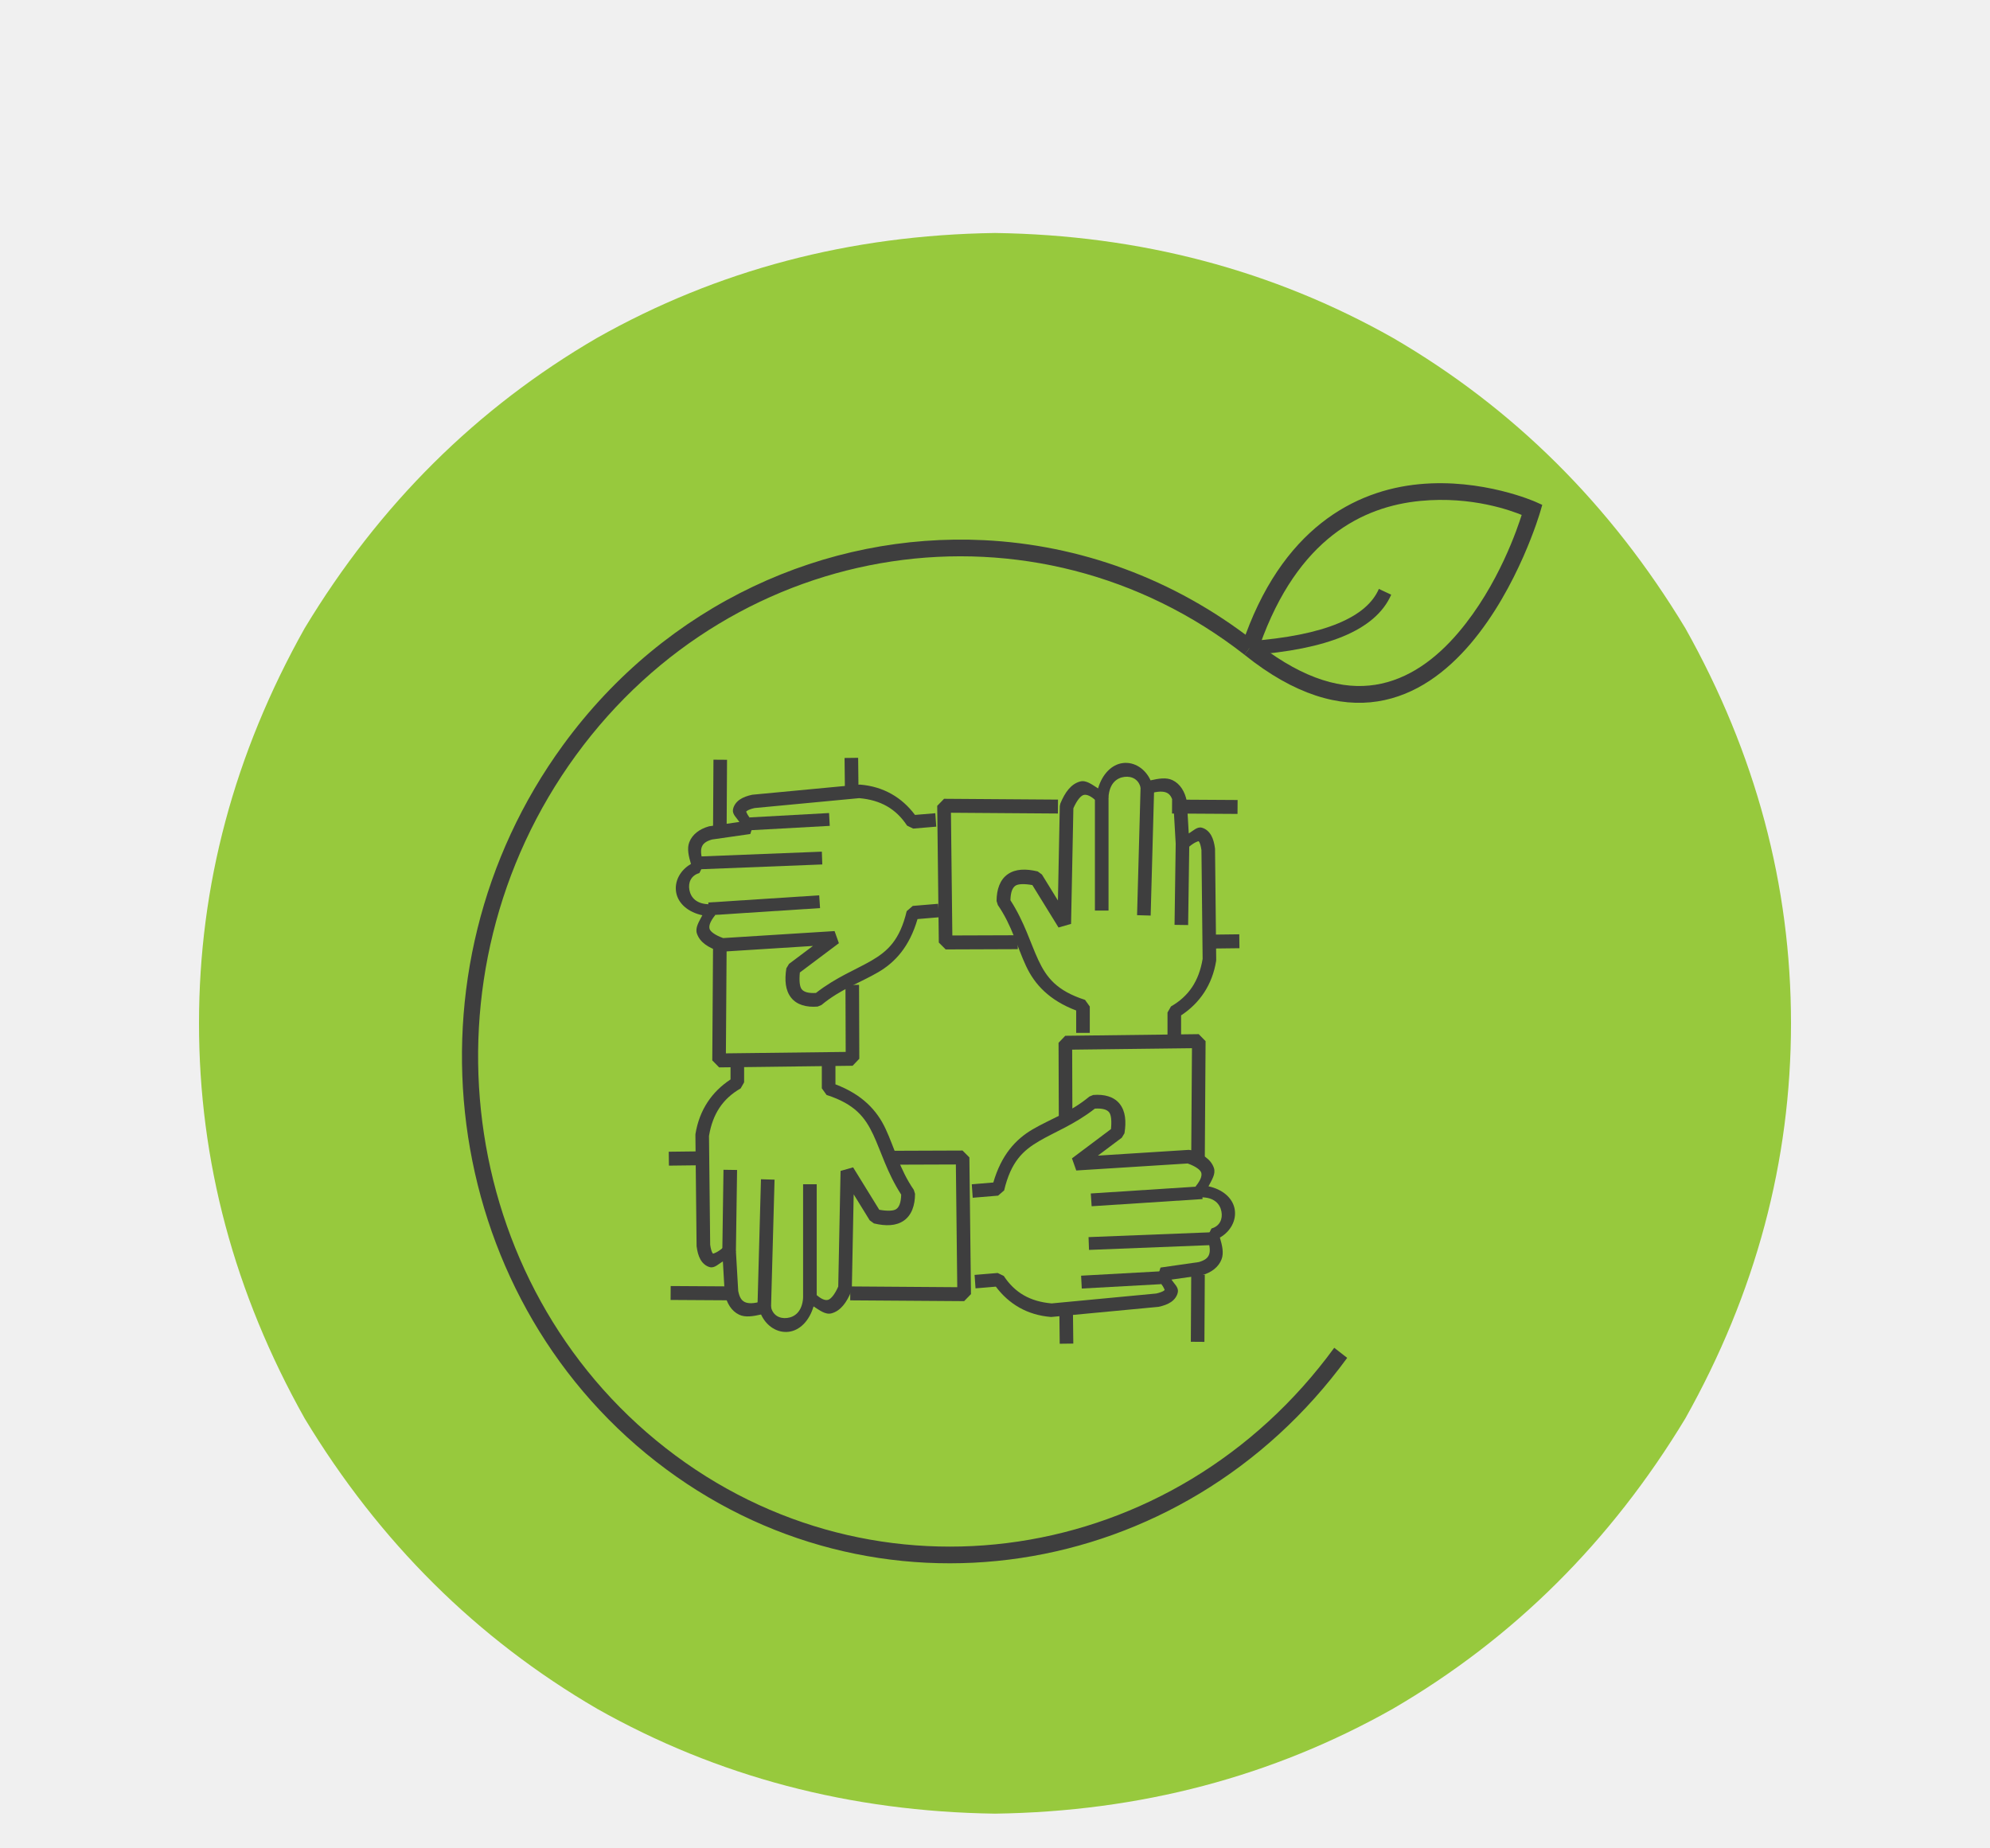
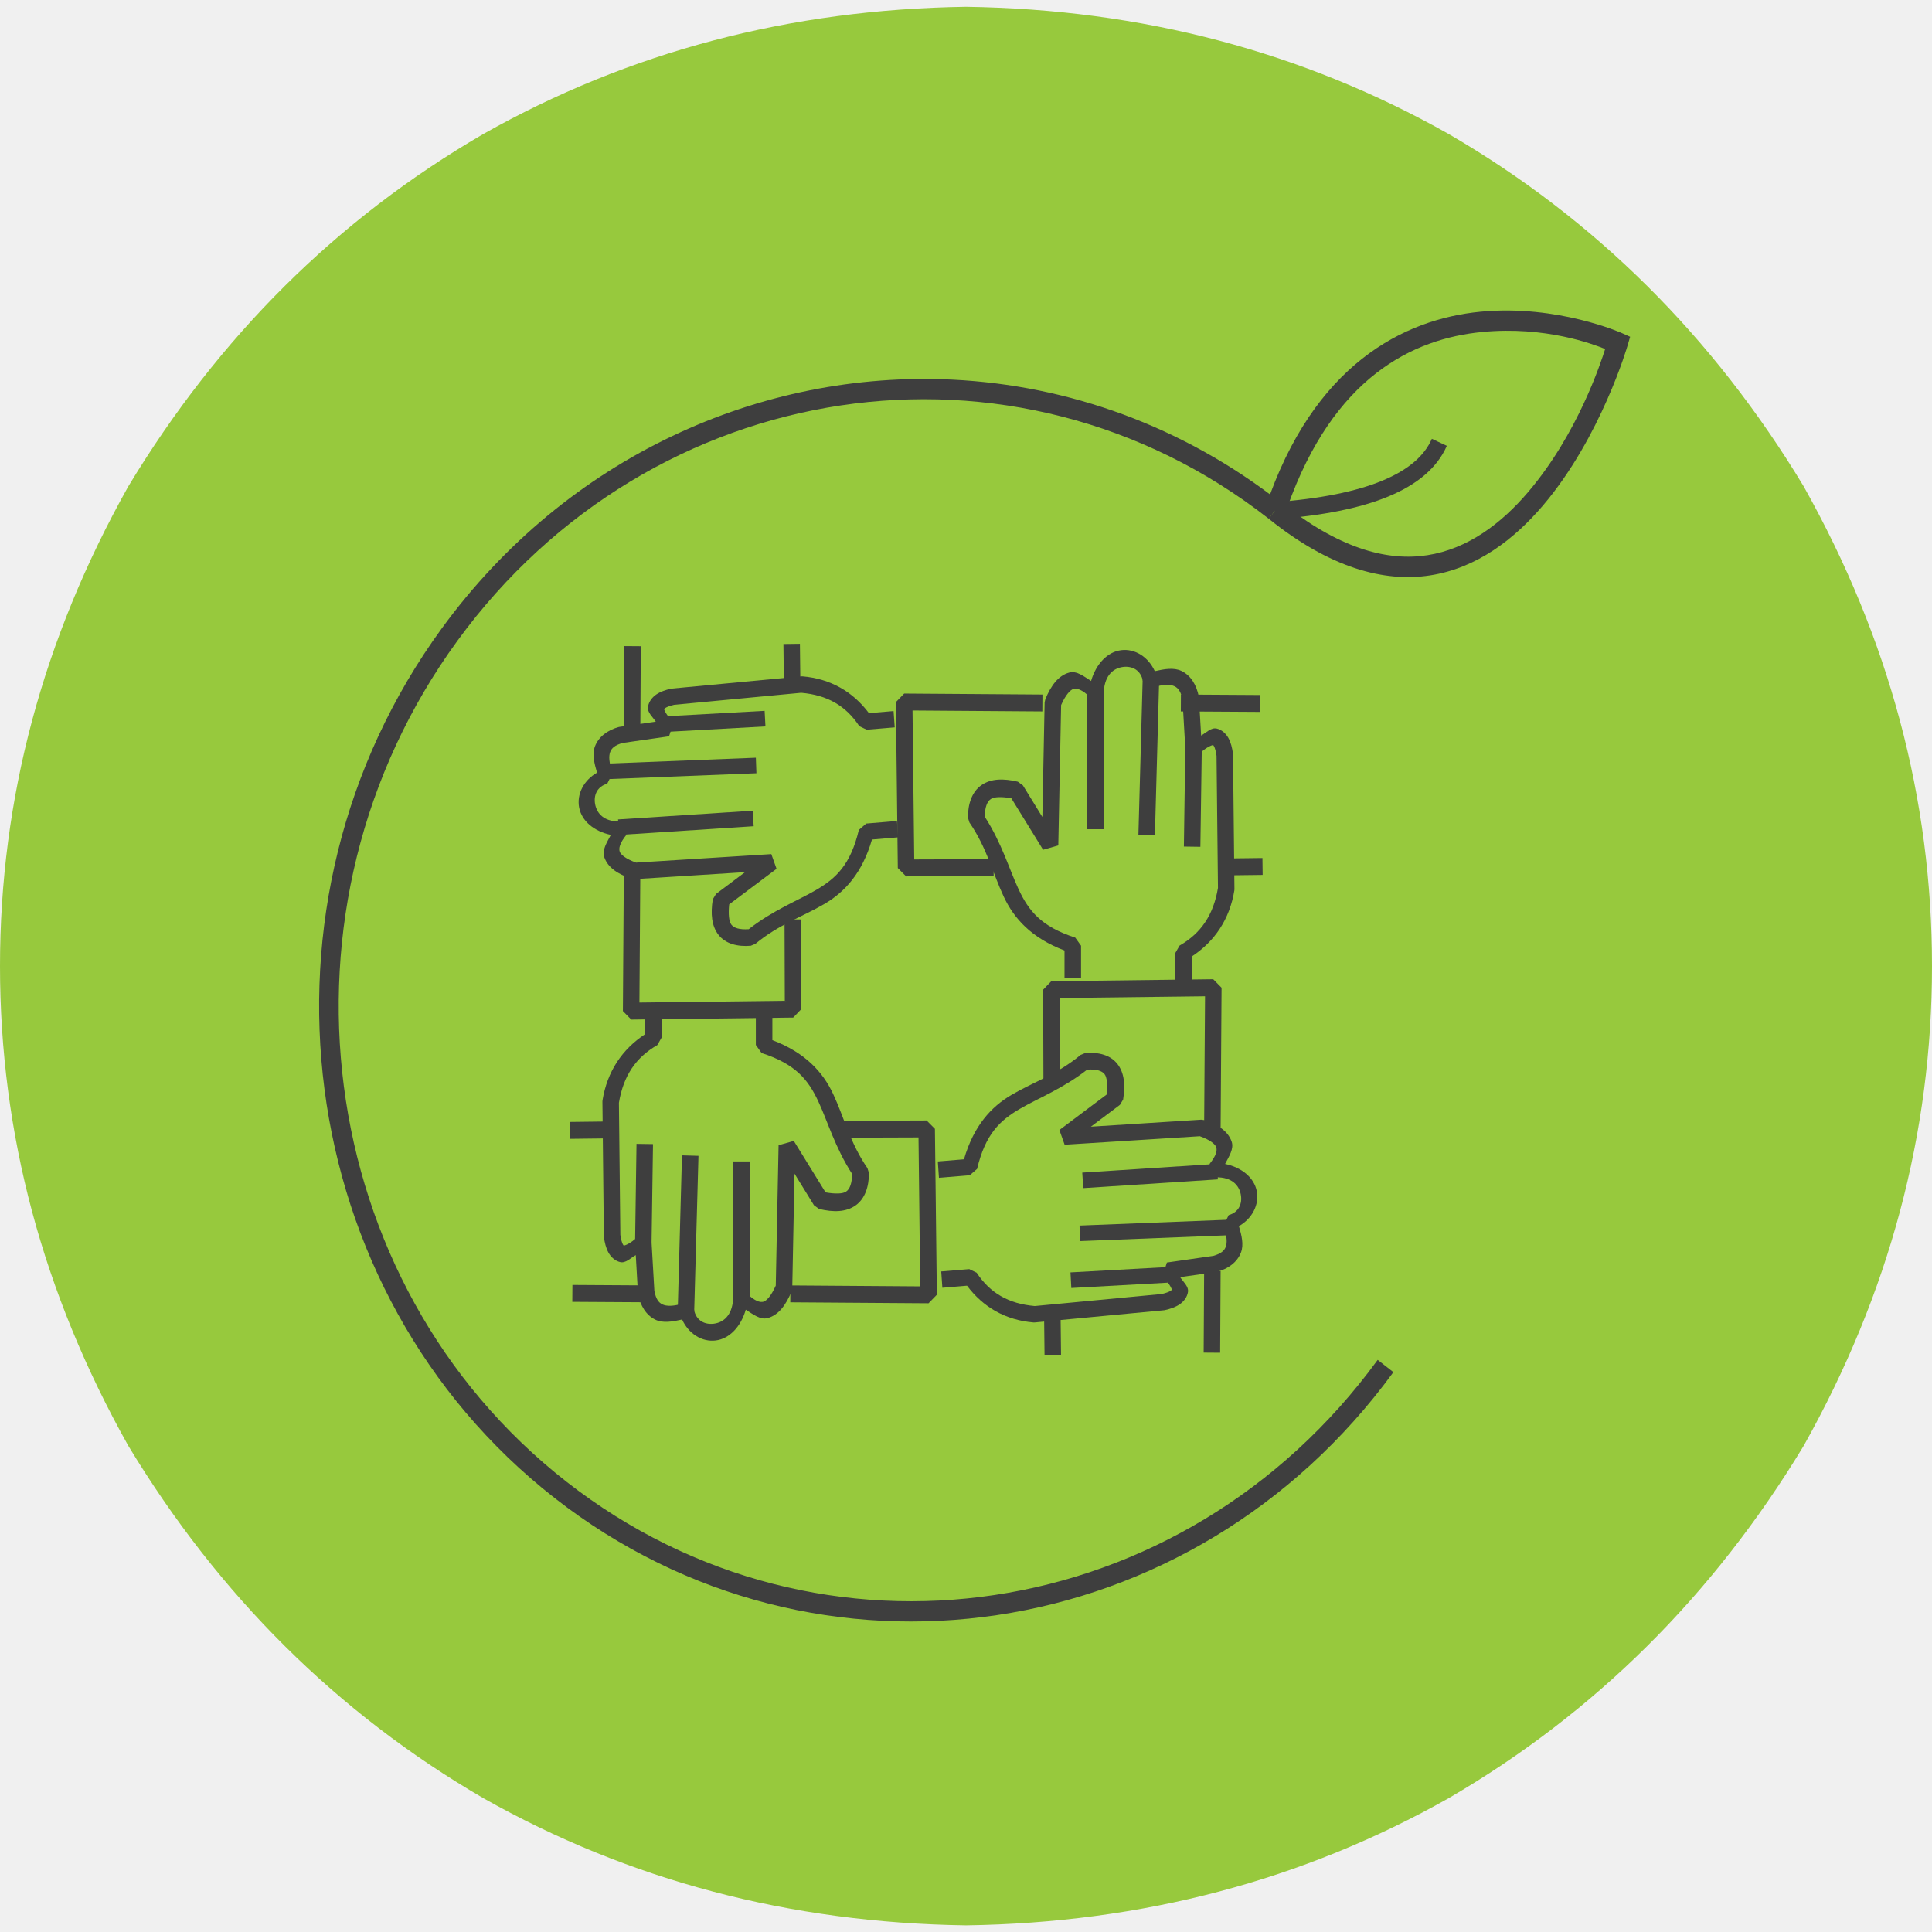
- <svg xmlns="http://www.w3.org/2000/svg" width="140" height="130" viewBox="0 0 140 130" fill="none">
+ <svg xmlns="http://www.w3.org/2000/svg" width="112" height="112" viewBox="14 16 112 112" fill="none">
  <path d="M70 127.615C80.204 127.471 89.538 125.01 98 120.231C106.462 115.299 113.317 108.491 118.564 99.81C123.521 90.974 126 81.706 126 72.005C126 62.304 123.521 53.035 118.564 44.2C113.317 35.508 106.462 28.701 98 23.778C89.538 19 80.204 16.538 70 16.394C59.796 16.538 50.462 19 42 23.778C33.538 28.701 26.683 35.508 21.436 44.2C16.479 53.035 14 62.304 14 72.005C14 81.706 16.479 90.974 21.436 99.81C26.683 108.491 33.538 115.299 42 120.231C50.462 125.01 59.796 127.471 70 127.615Z" fill="#97C93D" />
  <g clip-path="url(#clip0_2002_25)">
    <path d="M69.23 38.009C58.109 37.46 46.877 42.47 39.614 52.423C27.994 68.349 30.914 90.929 46.144 102.834C61.374 114.74 83.156 111.471 94.776 95.545L93.866 94.834C82.614 110.255 61.565 113.409 46.833 101.892C32.101 90.375 29.273 68.556 40.525 53.135C51.777 37.714 72.826 34.56 87.558 46.077L88.245 45.134C82.534 40.67 75.903 38.338 69.23 38.009Z" fill-rule="evenodd" clip-rule="evenodd" fill="#3E3E3E" />
    <path d="M99.834 34.07C95.37 34.498 90.13 37.137 87.363 45.413L87.902 45.607L87.552 46.073C91.089 48.917 94.233 49.773 96.922 49.352C99.612 48.931 101.78 47.264 103.461 45.286C106.822 41.33 108.353 36.03 108.353 36.03L108.5 35.524L108.032 35.314C108.032 35.314 104.298 33.642 99.834 34.07ZM99.938 35.245C103.591 34.895 106.366 35.955 107.053 36.232C106.803 37.023 105.46 41.144 102.604 44.505C101.035 46.352 99.089 47.819 96.751 48.184C94.505 48.536 91.823 47.855 88.63 45.402C91.306 37.862 95.888 35.633 99.938 35.245Z" fill-rule="evenodd" clip-rule="evenodd" fill="#3E3E3E" />
    <path d="M97.006 41.439C96.582 42.414 95.662 43.231 94.143 43.862C92.624 44.493 90.527 44.919 87.868 45.114L87.935 46.097C90.655 45.897 92.837 45.466 94.498 44.776C96.158 44.086 97.319 43.118 97.874 41.845L97.006 41.439Z" fill-rule="evenodd" clip-rule="evenodd" fill="#3E3E3E" />
    <path d="M78.996 53.691C78.201 53.789 77.54 54.484 77.251 55.476C76.833 55.213 76.417 54.871 75.984 54.99C75.351 55.163 74.926 55.743 74.597 56.54L74.558 56.721L74.427 63.362L73.3 61.532L73.004 61.316C72.168 61.118 71.446 61.132 70.897 61.514C70.349 61.895 70.111 62.59 70.111 63.397L70.198 63.679C71.211 65.151 71.547 66.614 72.188 67.981C72.786 69.257 73.802 70.377 75.711 71.102V72.678H76.669V70.823L76.334 70.355C74.342 69.713 73.627 68.787 73.05 67.556C72.502 66.388 72.081 64.888 71.085 63.343C71.099 62.779 71.225 62.469 71.434 62.324C71.628 62.189 72.065 62.177 72.628 62.277L74.469 65.262L75.351 65.01L75.514 56.873C75.776 56.276 76.05 55.988 76.231 55.938C76.422 55.886 76.717 55.961 77.18 56.41L77.985 56.089C78.054 55.098 78.581 54.729 79.11 54.663C79.639 54.598 80.134 54.849 80.252 55.474L80.864 55.847C81.46 55.656 81.857 55.674 82.083 55.781C82.306 55.887 82.459 56.093 82.551 56.561L82.713 59.374L83.516 59.705C83.995 59.253 84.311 59.189 84.32 59.191C84.325 59.192 84.329 59.176 84.38 59.269C84.429 59.358 84.487 59.55 84.524 59.816L84.607 67.472C84.348 69.028 83.632 70.098 82.381 70.816L82.136 71.243V72.932H83.092V71.445C84.408 70.581 85.284 69.297 85.558 67.612L85.562 67.525L85.48 59.762L85.478 59.703C85.431 59.349 85.356 59.049 85.214 58.789C85.072 58.53 84.831 58.304 84.533 58.235C84.211 58.16 83.924 58.477 83.63 58.642L83.504 56.448L83.495 56.382C83.367 55.71 83.029 55.152 82.486 54.894C82.048 54.685 81.502 54.782 80.944 54.908C80.573 54.093 79.806 53.591 78.996 53.691Z" fill-rule="evenodd" clip-rule="evenodd" fill="#3E3E3E" />
    <path d="M77.029 56.056V64.071H77.987V56.056H77.029Z" fill-rule="evenodd" clip-rule="evenodd" fill="#3E3E3E" />
    <path d="M80.242 55.365L79.995 64.395L80.951 64.423L81.198 55.394L80.242 55.365Z" fill-rule="evenodd" clip-rule="evenodd" fill="#3E3E3E" />
    <path d="M82.713 59.339L82.631 65.076L83.587 65.09L83.669 59.353L82.713 59.339Z" fill-rule="evenodd" clip-rule="evenodd" fill="#3E3E3E" />
    <path d="M55.49 93.709C56.285 93.611 56.945 92.916 57.234 91.924C57.653 92.187 58.069 92.529 58.502 92.41C59.135 92.238 59.56 91.657 59.889 90.861L59.928 90.68L60.058 84.038L61.186 85.868L61.482 86.084C62.318 86.283 63.039 86.268 63.588 85.887C64.137 85.505 64.374 84.81 64.374 84.003L64.287 83.721C63.275 82.249 62.939 80.786 62.298 79.419C61.7 78.143 60.683 77.023 58.775 76.298V74.722H57.817V76.578L58.151 77.045C60.143 77.687 60.858 78.613 61.436 79.844C61.984 81.013 62.404 82.513 63.4 84.057C63.386 84.622 63.261 84.931 63.052 85.076C62.858 85.211 62.42 85.223 61.858 85.123L60.017 82.139L59.135 82.39L58.972 90.527C58.709 91.125 58.436 91.412 58.255 91.462C58.064 91.514 57.769 91.439 57.306 90.99L56.501 91.311C56.432 92.302 55.905 92.672 55.376 92.737C54.846 92.802 54.352 92.551 54.234 91.927L53.622 91.553C53.026 91.744 52.629 91.727 52.403 91.619C52.179 91.513 52.027 91.307 51.935 90.839L51.772 88.026L50.97 87.695C50.491 88.147 50.175 88.211 50.166 88.209C50.161 88.208 50.157 88.224 50.106 88.132C50.057 88.042 49.998 87.85 49.962 87.585L49.879 79.929C50.138 78.373 50.854 77.302 52.105 76.585L52.35 76.157V74.469H51.394V75.955C50.077 76.819 49.202 78.103 48.928 79.788L48.923 79.875L49.006 87.639L49.008 87.697C49.054 88.051 49.13 88.352 49.272 88.611C49.413 88.87 49.655 89.096 49.953 89.165C50.275 89.24 50.562 88.924 50.856 88.759L50.982 90.952L50.991 91.018C51.119 91.69 51.457 92.249 51.999 92.507C52.438 92.715 52.984 92.618 53.542 92.493C53.913 93.307 54.68 93.809 55.49 93.709Z" fill-rule="evenodd" clip-rule="evenodd" fill="#3E3E3E" />
    <path d="M57.457 91.344V83.329H56.499V91.344H57.457Z" fill-rule="evenodd" clip-rule="evenodd" fill="#3E3E3E" />
    <path d="M54.243 92.035L54.491 83.005L53.535 82.977L53.288 92.007L54.243 92.035Z" fill-rule="evenodd" clip-rule="evenodd" fill="#3E3E3E" />
    <path d="M51.772 88.061L51.855 82.324L50.899 82.31L50.816 88.047L51.772 88.061Z" fill-rule="evenodd" clip-rule="evenodd" fill="#3E3E3E" />
    <path d="M47.574 62.818C47.723 63.596 48.437 64.194 49.411 64.4C49.187 64.835 48.887 65.274 49.031 65.693C49.241 66.305 49.828 66.679 50.617 66.94L50.794 66.964L57.192 66.56L55.51 67.822L55.322 68.132C55.188 68.975 55.252 69.688 55.657 70.2C56.062 70.712 56.747 70.891 57.523 70.826L57.788 70.718C59.134 69.598 60.519 69.148 61.79 68.404C62.976 67.71 63.983 66.615 64.549 64.669L66.065 64.542L65.999 63.594L64.215 63.743L63.788 64.112C63.307 66.134 62.466 66.916 61.321 67.586C60.235 68.222 58.821 68.758 57.404 69.867C56.86 69.899 56.553 69.799 56.399 69.604C56.256 69.424 56.215 68.992 56.272 68.427L59.017 66.367L58.714 65.514L50.875 66.006C50.282 65.794 49.987 65.547 49.926 65.372C49.863 65.187 49.914 64.889 50.315 64.395L49.95 63.625C48.992 63.636 48.601 63.145 48.501 62.626C48.402 62.108 48.61 61.599 49.202 61.432L49.519 60.797C49.295 60.222 49.284 59.828 49.372 59.596C49.459 59.367 49.646 59.199 50.09 59.071L52.785 58.684L53.048 57.864C52.58 57.426 52.497 57.118 52.498 57.109C52.499 57.105 52.483 57.101 52.569 57.044C52.652 56.988 52.832 56.915 53.085 56.857L60.444 56.161C61.959 56.292 63.038 56.914 63.814 58.094L64.242 58.302L65.867 58.166L65.801 57.221L64.371 57.34C63.449 56.107 62.153 55.344 60.514 55.208L60.43 55.211L52.967 55.916L52.911 55.923C52.573 55.997 52.29 56.096 52.05 56.257C51.811 56.418 51.61 56.675 51.564 56.975C51.514 57.3 51.838 57.559 52.017 57.836L49.916 58.137L49.853 58.151C49.215 58.332 48.701 58.711 48.49 59.268C48.32 59.719 48.451 60.251 48.61 60.793C47.852 61.225 47.422 62.024 47.574 62.818Z" fill-rule="evenodd" clip-rule="evenodd" fill="#3E3E3E" />
    <path d="M49.889 64.403L57.692 63.897L57.632 62.998L49.829 63.504L49.889 64.403Z" fill-rule="evenodd" clip-rule="evenodd" fill="#3E3E3E" />
    <path d="M49.046 61.173L57.85 60.826L57.818 59.926L49.013 60.273L49.046 61.173Z" fill-rule="evenodd" clip-rule="evenodd" fill="#3E3E3E" />
    <path d="M52.789 58.419L58.374 58.111L58.326 57.208L52.741 57.516L52.789 58.419Z" fill-rule="evenodd" clip-rule="evenodd" fill="#3E3E3E" />
    <path d="M86.857 85.056C86.708 84.278 85.994 83.68 85.02 83.474C85.244 83.039 85.544 82.6 85.4 82.181C85.19 81.569 84.603 81.195 83.814 80.933L83.637 80.909L77.239 81.314L78.922 80.051L79.109 79.741C79.243 78.899 79.179 78.186 78.774 77.674C78.369 77.161 77.684 76.982 76.908 77.047L76.643 77.156C75.297 78.276 73.912 78.725 72.641 79.469C71.455 80.164 70.448 81.259 69.882 83.205L68.366 83.331L68.432 84.279L70.217 84.13L70.643 83.762C71.124 81.74 71.965 80.958 73.11 80.288C74.196 79.652 75.61 79.115 77.027 78.006C77.571 77.975 77.878 78.074 78.032 78.269C78.175 78.45 78.216 78.882 78.159 79.447L75.415 81.507L75.717 82.36L83.556 81.867C84.149 82.079 84.445 82.326 84.505 82.502C84.568 82.686 84.517 82.984 84.116 83.478L84.481 84.248C85.439 84.237 85.831 84.729 85.93 85.247C86.029 85.766 85.821 86.275 85.229 86.441L84.912 87.077C85.137 87.651 85.147 88.046 85.059 88.278C84.972 88.507 84.785 88.674 84.341 88.803L81.646 89.19L81.383 90.01C81.851 90.448 81.934 90.755 81.933 90.764C81.932 90.769 81.948 90.772 81.863 90.83C81.779 90.885 81.599 90.959 81.346 91.016L73.987 91.713C72.472 91.582 71.394 90.96 70.617 89.78L70.189 89.572L68.564 89.707L68.63 90.653L70.06 90.533C70.982 91.766 72.278 92.529 73.917 92.665L74.001 92.663L81.464 91.958L81.52 91.951C81.858 91.876 82.141 91.777 82.381 91.616C82.62 91.456 82.821 91.198 82.867 90.898C82.917 90.573 82.593 90.315 82.414 90.038L84.515 89.737L84.578 89.723C85.216 89.542 85.73 89.163 85.941 88.605C86.111 88.155 85.981 87.623 85.821 87.081C86.579 86.648 87.009 85.849 86.857 85.056Z" fill-rule="evenodd" clip-rule="evenodd" fill="#3E3E3E" />
    <path d="M84.543 83.471L76.739 83.977L76.799 84.876L84.602 84.37L84.543 83.471Z" fill-rule="evenodd" clip-rule="evenodd" fill="#3E3E3E" />
    <path d="M85.386 86.701L76.581 87.048L76.614 87.948L85.418 87.601L85.386 86.701Z" fill-rule="evenodd" clip-rule="evenodd" fill="#3E3E3E" />
    <path d="M81.642 89.454L76.057 89.762L76.105 90.666L81.69 90.358L81.642 89.454Z" fill-rule="evenodd" clip-rule="evenodd" fill="#3E3E3E" />
    <path d="M83.804 89.692L83.777 94.412L84.733 94.419L84.76 89.697L83.804 89.692Z" fill-rule="evenodd" clip-rule="evenodd" fill="#3E3E3E" />
    <path d="M75.484 92.32L74.528 92.332L74.553 94.551L75.509 94.539L75.484 92.32Z" fill-rule="evenodd" clip-rule="evenodd" fill="#3E3E3E" />
    <path d="M84.332 72.767L74.943 72.882L74.471 73.375L74.489 78.575L75.445 78.57L75.429 73.857L83.857 73.756L83.804 81.466L84.76 81.473L84.815 73.26L84.332 72.767Z" fill-rule="evenodd" clip-rule="evenodd" fill="#3E3E3E" />
    <path d="M82.454 57.242L87.061 57.27L87.068 56.291L82.459 56.263L82.454 57.242Z" fill-rule="evenodd" clip-rule="evenodd" fill="#3E3E3E" />
    <path d="M85.019 65.767L85.031 66.746L87.197 66.72L87.185 65.741L85.019 65.767Z" fill-rule="evenodd" clip-rule="evenodd" fill="#3E3E3E" />
    <path d="M65.935 56.702L66.047 66.321L66.529 66.805L71.603 66.786L71.599 65.807L66.999 65.823L66.9 57.188L74.425 57.242L74.432 56.263L66.416 56.206L65.935 56.702Z" fill-rule="evenodd" clip-rule="evenodd" fill="#3E3E3E" />
    <path d="M51.791 90.518L47.184 90.49L47.177 91.469L51.786 91.497L51.791 90.518Z" fill-rule="evenodd" clip-rule="evenodd" fill="#3E3E3E" />
    <path d="M49.226 81.993L49.215 81.014L47.048 81.04L47.06 82.019L49.226 81.993Z" fill-rule="evenodd" clip-rule="evenodd" fill="#3E3E3E" />
    <path d="M68.31 91.058L68.198 81.439L67.716 80.955L62.642 80.974L62.646 81.953L67.247 81.937L67.345 90.572L59.82 90.518L59.813 91.497L67.829 91.553L68.31 91.058Z" fill-rule="evenodd" clip-rule="evenodd" fill="#3E3E3E" />
    <path d="M51.121 58.181L51.148 53.461L50.193 53.454L50.165 58.177L51.121 58.181Z" fill-rule="evenodd" clip-rule="evenodd" fill="#3E3E3E" />
    <path d="M59.441 55.553L60.397 55.542L60.372 53.322L59.416 53.334L59.441 55.553Z" fill-rule="evenodd" clip-rule="evenodd" fill="#3E3E3E" />
    <path d="M50.594 75.106L59.982 74.991L60.454 74.498L60.436 69.299L59.48 69.303L59.496 74.017L51.068 74.118L51.121 66.408L50.165 66.401L50.11 74.613L50.594 75.106Z" fill-rule="evenodd" clip-rule="evenodd" fill="#3E3E3E" />
  </g>
  <defs>
    <clipPath id="clip0_2002_25">
      <rect width="76" height="76" fill="white" transform="translate(32.5 34)" />
    </clipPath>
  </defs>
</svg>
